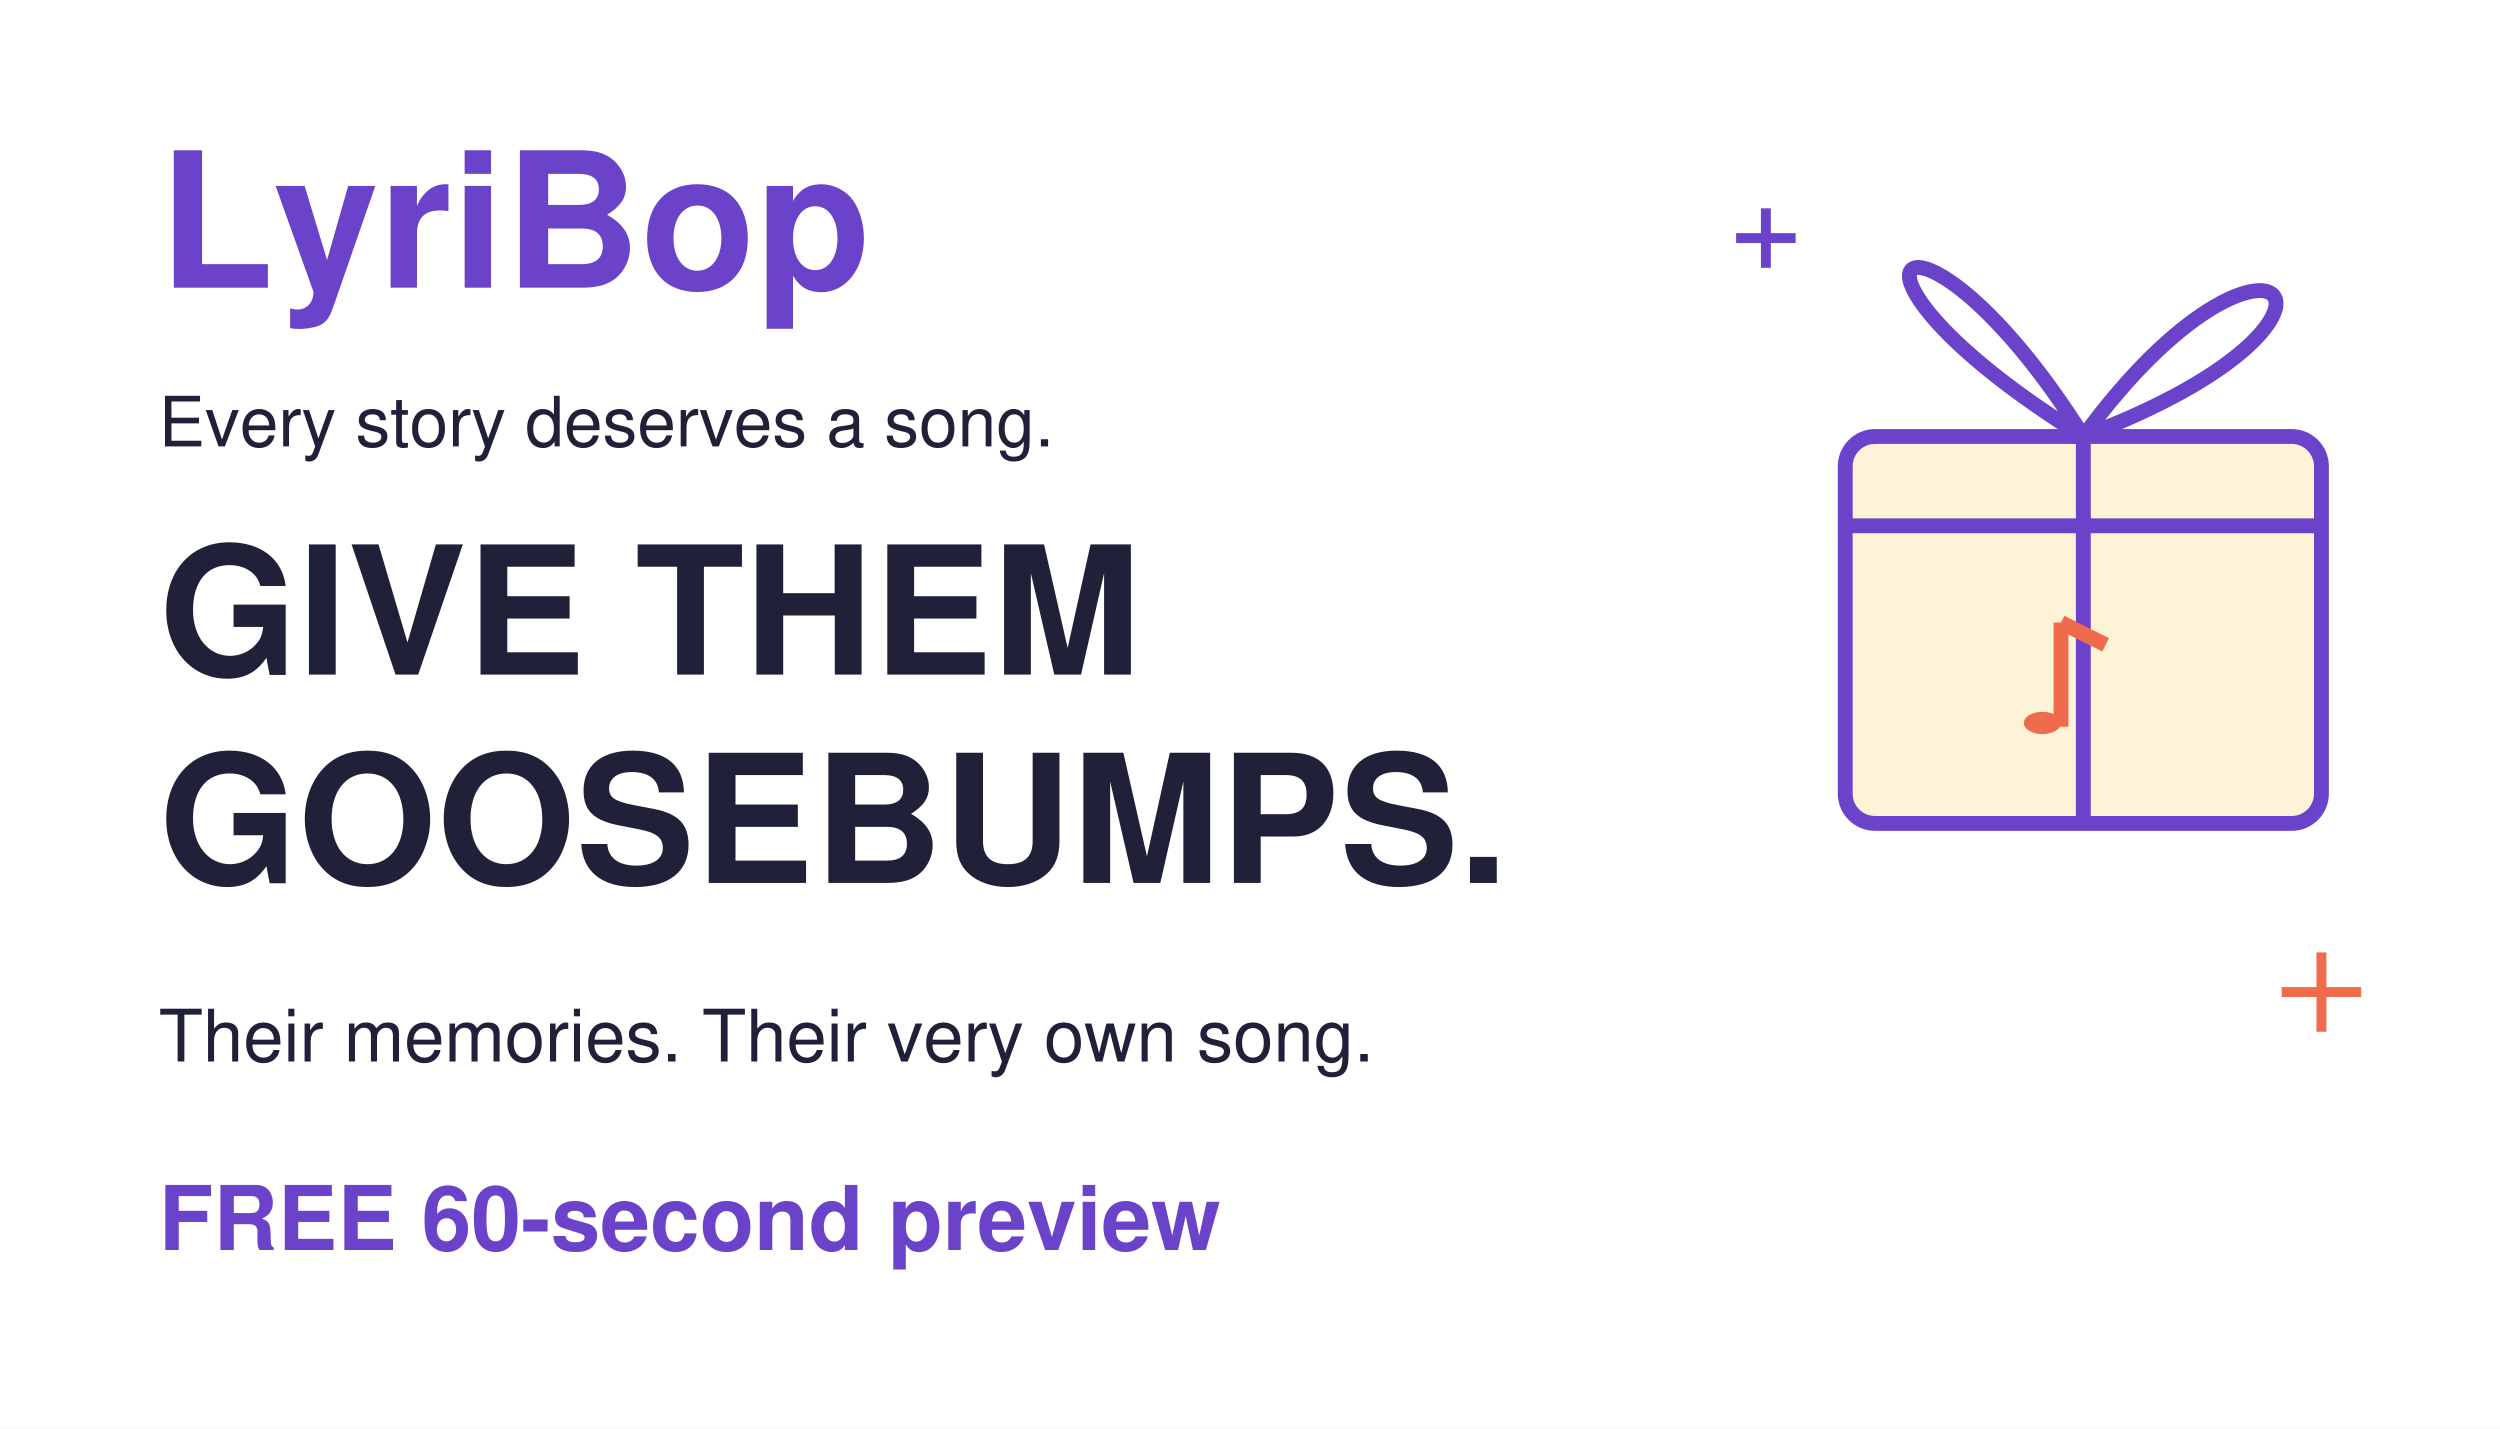
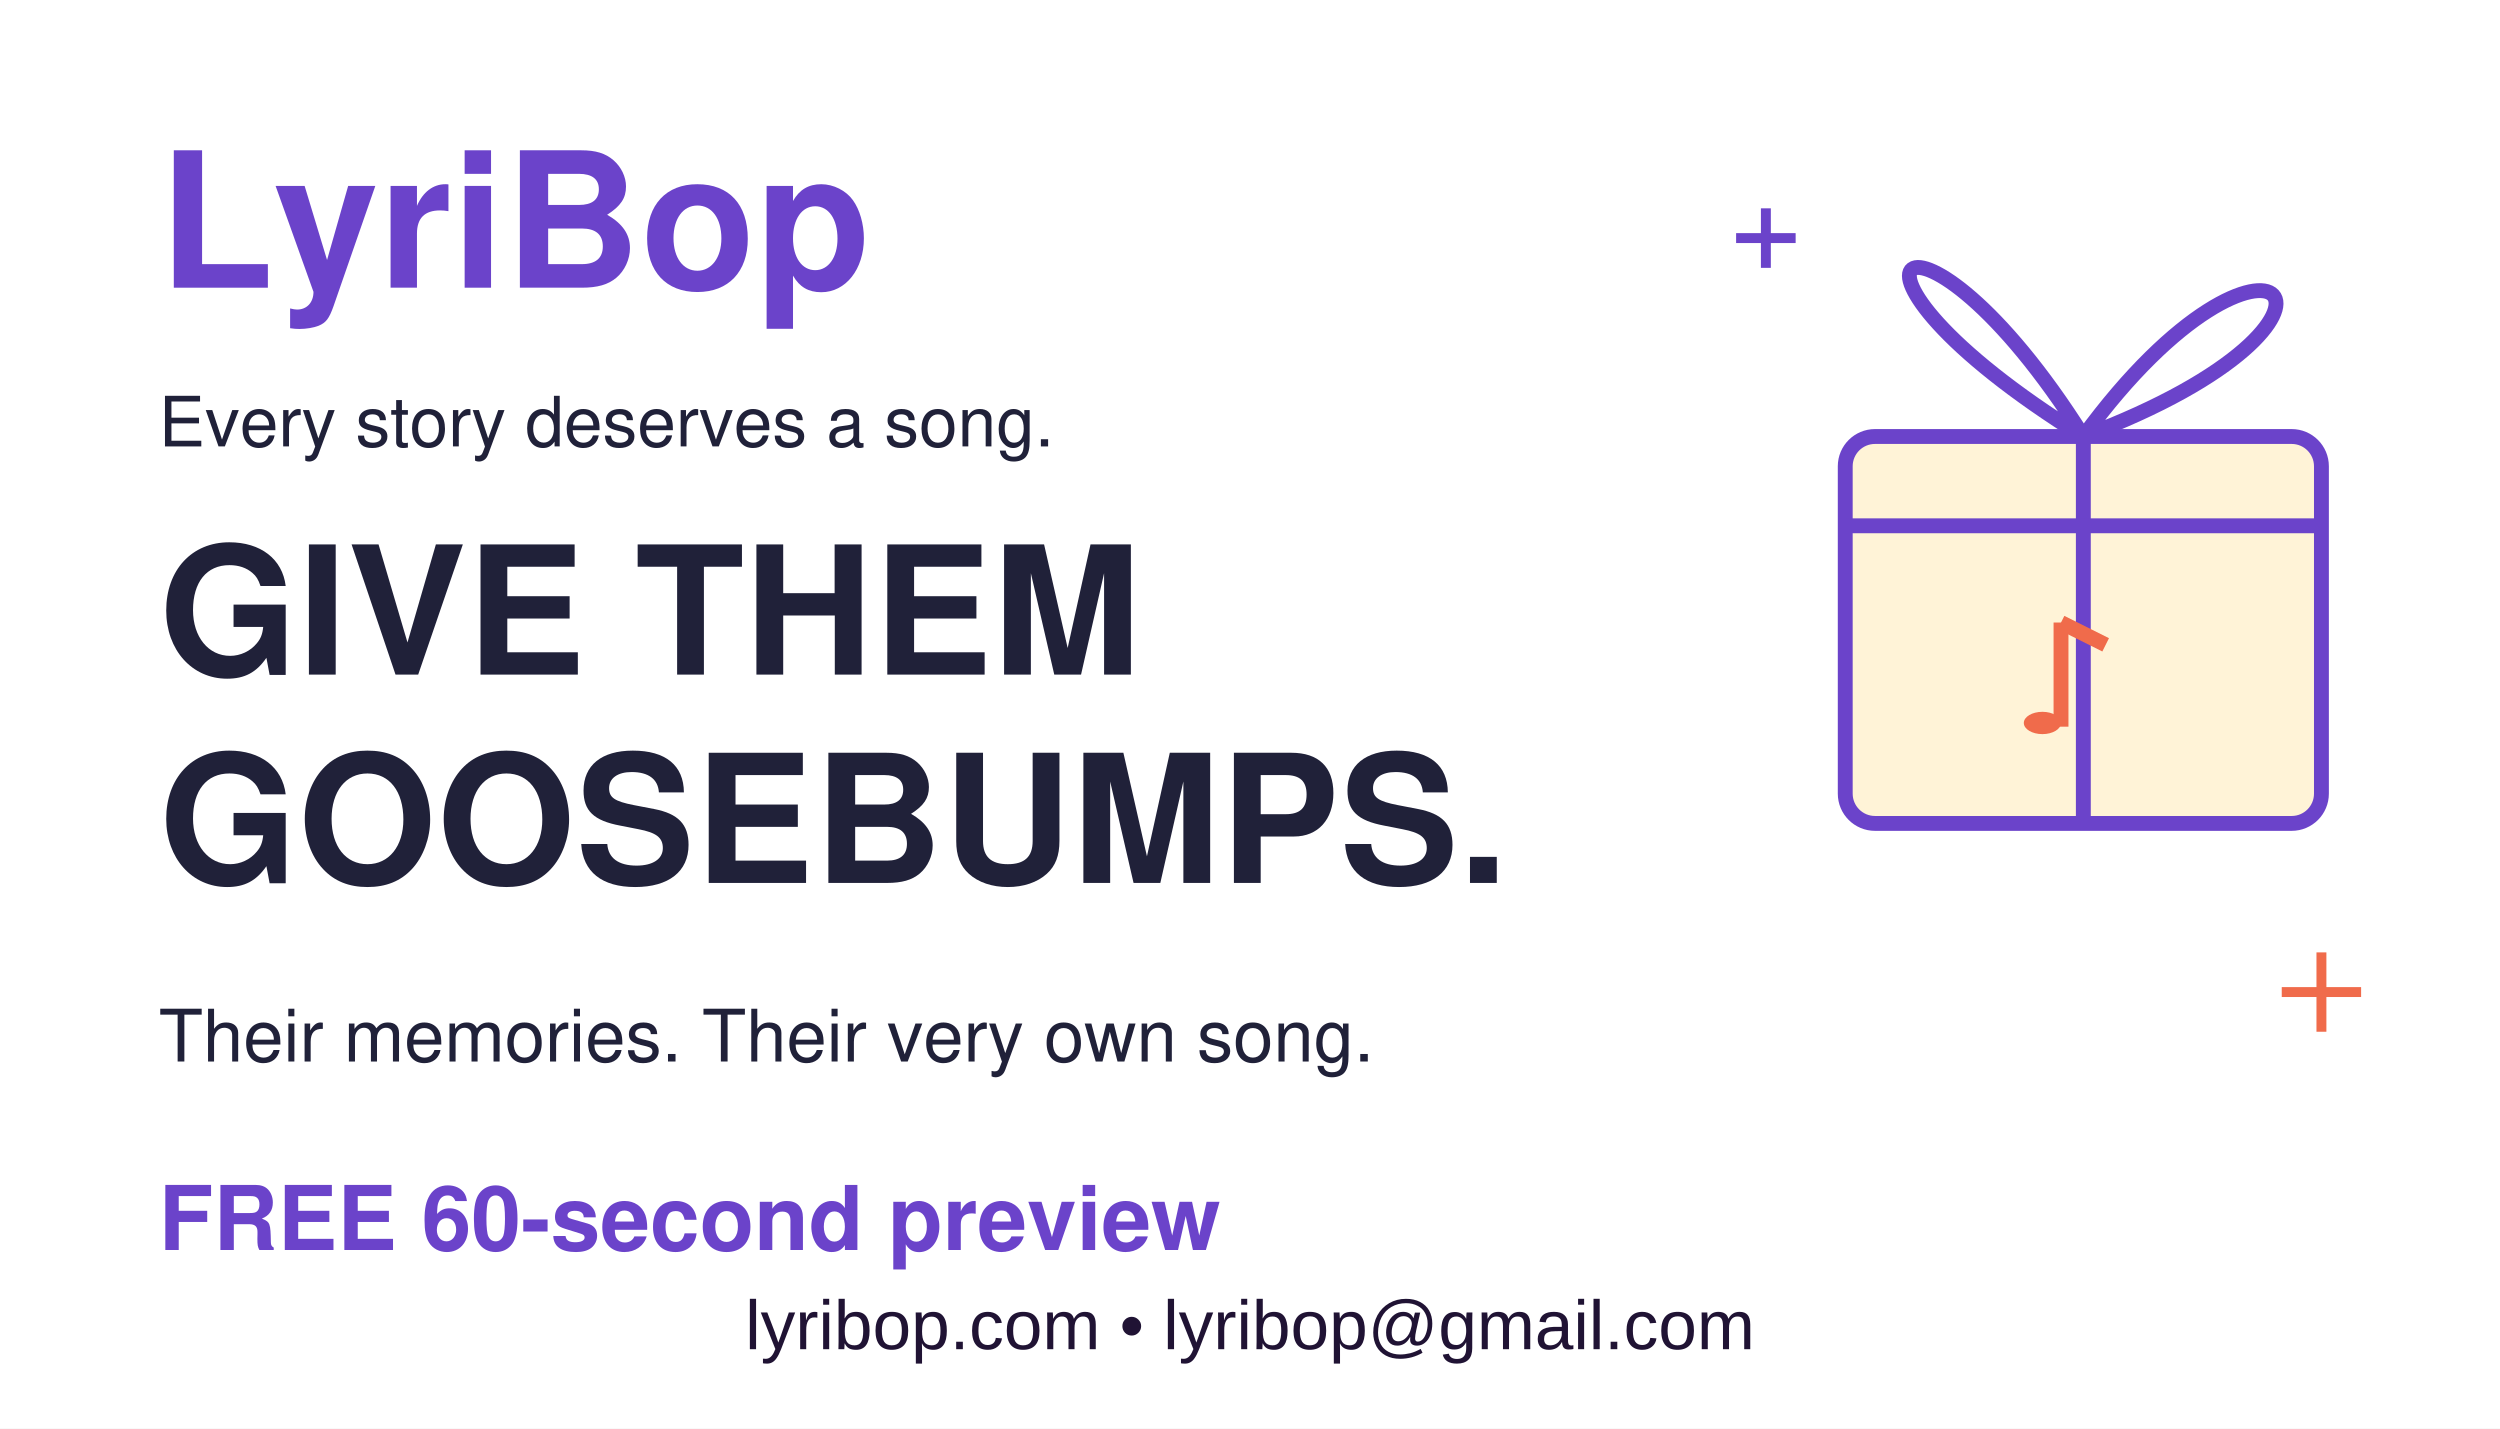
<svg xmlns="http://www.w3.org/2000/svg" xmlns:xlink="http://www.w3.org/1999/xlink" version="1.1" width="252" height="144" viewBox="0 0 252 144">
  <defs>
    <path id="font_1_45" d="M.23 .729H.08V0H.579V.125H.23V.729Z" />
    <path id="font_1_90" d="M.394 .54 .282 .147 .163 .54H.009L.21-.022C.21-.078 .175-.116 .123-.116 .112-.116 .103-.114 .086-.11V-.215C.107-.218 .119-.219 .136-.219 .172-.219 .212-.212 .237-.202 .276-.186 .293-.164 .316-.099L.538 .54H.394Z" />
    <path id="font_1_83" d="M.063 .54V0H.203V.287C.203 .369 .244 .41 .326 .41 .341 .41 .351 .409 .37 .406V.548C.362 .549 .359 .549 .353 .549 .289 .549 .234 .507 .203 .434V.54H.063Z" />
    <path id="font_1_74" d="M.207 .54H.067V0H.207V.54M.207 .729H.067V.604H.207V.729Z" />
    <path id="font_1_35" d="M.082 0H.41C.494 0 .55 .016 .594 .053 .638 .09 .666 .151 .666 .21 .666 .282 .628 .339 .545 .387 .617 .433 .645 .475 .645 .537 .645 .588 .62 .64 .579 .676 .536 .713 .485 .729 .407 .729H.082V0M.232 .604H.395C.465 .604 .501 .576 .501 .522 .501 .467 .465 .439 .395 .439H.232V.604M.232 .314H.411C.484 .314 .522 .282 .522 .219 .522 .157 .484 .125 .411 .125H.232V.314Z" />
    <path id="font_1_80" d="M.301 .549C.136 .549 .035 .44 .035 .263 .035 .085 .136-.023 .302-.023 .467-.023 .569 .085 .569 .259 .569 .442 .47 .549 .301 .549M.302 .436C.379 .436 .429 .367 .429 .261 .429 .16 .377 .09 .302 .09 .226 .09 .175 .159 .175 .263 .175 .367 .226 .436 .302 .436Z" />
    <path id="font_1_81" d="M.198 .54H.058V-.218H.198V.064C.232 .004 .28-.024 .348-.024 .478-.024 .574 .098 .574 .262 .574 .338 .552 .414 .516 .464 .48 .515 .413 .549 .348 .549 .28 .549 .232 .52 .198 .46V.54M.316 .432C.387 .432 .434 .364 .434 .26 .434 .161 .386 .093 .316 .093 .245 .093 .198 .161 .198 .262 .198 .364 .245 .432 .316 .432Z" />
    <path id="font_2_38" d="M.183 .332H.58V.414H.183V.647H.595V.729H.09V0H.613V.082H.183V.332Z" />
    <path id="font_2_87" d="M.285 0 .486 .524H.392L.244 .099 .104 .524H.01L.194 0H.285Z" />
    <path id="font_2_70" d="M.513 .234C.513 .314 .507 .362 .492 .401 .458 .487 .378 .539 .28 .539 .134 .539 .04 .428 .04 .255 .04 .082 .13-.023 .278-.023 .398-.023 .481 .045 .502 .159H.418C.395 .09 .348 .054 .281 .054 .228 .054 .183 .078 .155 .122 .135 .152 .128 .182 .127 .234H.513M.129 .302C.136 .399 .195 .462 .279 .462 .364 .462 .423 .396 .423 .302H.129Z" />
    <path id="font_2_83" d="M.069 .524V0H.153V.272C.154 .398 .206 .454 .321 .451V.536C.307 .538 .299 .539 .289 .539 .235 .539 .194 .507 .146 .429V.524H.069Z" />
    <path id="font_2_90" d="M.388 .524 .243 .116 .109 .524H.02L.197-.002 .165-.085C.151-.122 .133-.136 .098-.136 .084-.136 .072-.134 .054-.13V-.205C.071-.214 .088-.218 .11-.218 .137-.218 .166-.209 .188-.193 .214-.174 .229-.152 .245-.11L.478 .524H.388Z" />
    <path id="font_2_1" d="" />
    <path id="font_2_84" d="M.438 .378C.437 .481 .369 .539 .248 .539 .126 .539 .047 .476 .047 .379 .047 .297 .089 .258 .213 .228L.291 .209C.349 .195 .372 .174 .372 .137 .372 .087 .323 .054 .25 .054 .205 .054 .167 .067 .146 .089 .133 .104 .127 .119 .122 .156H.034C.038 .035 .106-.023 .243-.023 .375-.023 .459 .042 .459 .143 .459 .221 .415 .264 .311 .289L.231 .308C.163 .324 .134 .346 .134 .383 .134 .432 .177 .462 .245 .462 .312 .462 .348 .433 .35 .378H.438Z" />
    <path id="font_2_85" d="M.254 .524H.168V.668H.085V.524H.014V.456H.085V.06C.085 .006 .121-.023 .186-.023 .208-.023 .226-.021 .254-.016V.054C.242 .051 .231 .05 .214 .05 .178 .05 .168 .06 .168 .097V.456H.254V.524Z" />
    <path id="font_2_80" d="M.272 .539C.124 .539 .036 .434 .036 .258 .036 .081 .124-.023 .273-.023 .421-.023 .51 .082 .51 .254 .51 .436 .424 .539 .272 .539M.273 .462C.367 .462 .423 .385 .423 .255 .423 .131 .365 .054 .273 .054 .18 .054 .123 .131 .123 .258 .123 .385 .18 .462 .273 .462Z" />
    <path id="font_2_69" d="M.495 .729H.412V.458C.377 .511 .321 .539 .251 .539 .115 .539 .026 .43 .026 .263 .026 .086 .112-.023 .254-.023 .326-.023 .376 .004 .421 .069V0H.495V.729M.265 .461C.355 .461 .412 .382 .412 .256 .412 .135 .354 .055 .266 .055 .174 .055 .113 .136 .113 .258 .113 .38 .174 .461 .265 .461Z" />
    <path id="font_2_66" d="M.535 .049C.526 .047 .522 .047 .517 .047 .488 .047 .472 .062 .472 .088V.396C.472 .489 .404 .539 .275 .539 .198 .539 .137 .517 .101 .478 .077 .451 .067 .421 .065 .369H.149C.156 .433 .194 .462 .272 .462 .348 .462 .389 .434 .389 .384V.362C.388 .326 .37 .313 .302 .304 .184 .289 .166 .285 .134 .272 .073 .246 .042 .2 .042 .132 .042 .037 .108-.023 .214-.023 .28-.023 .333 0 .392 .054 .398 0 .424-.023 .478-.023 .496-.023 .507-.021 .535-.014V.049M.389 .165C.389 .137 .381 .12 .356 .097 .322 .066 .281 .05 .232 .05 .167 .05 .129 .081 .129 .134 .129 .189 .165 .217 .255 .23 .344 .242 .361 .246 .389 .259V.165Z" />
    <path id="font_2_79" d="M.07 .524V0H.154V.289C.154 .396 .21 .466 .296 .466 .362 .466 .404 .426 .404 .363V0H.487V.396C.487 .483 .422 .539 .321 .539 .243 .539 .193 .509 .147 .436V.524H.07Z" />
    <path id="font_2_72" d="M.404 .524V.448C.362 .511 .316 .539 .25 .539 .123 .539 .035 .421 .035 .253 .035 .165 .056 .101 .101 .048 .14 .002 .19-.023 .244-.023 .307-.023 .352 .005 .396 .071V.044C.396-.096 .357-.148 .253-.148 .182-.148 .145-.12 .137-.06H.052C.06-.157 .137-.218 .251-.218 .328-.218 .392-.193 .426-.151 .466-.102 .481-.037 .481 .086V.524H.404M.258 .462C.346 .462 .396 .388 .396 .255 .396 .128 .345 .054 .258 .054 .172 .054 .122 .129 .122 .258 .122 .386 .172 .462 .258 .462Z" />
    <path id="font_2_15" d="M.191 .104H.087V0H.191V.104Z" />
    <path id="font_1_40" d="M.711 .392H.419V.267H.585C.581 .226 .571 .201 .549 .175 .513 .131 .457 .105 .4 .105 .278 .105 .192 .211 .192 .361 .192 .518 .268 .613 .396 .613 .448 .613 .492 .598 .525 .569 .546 .551 .557 .534 .57 .496H.711C.693 .647 .571 .741 .395 .741 .185 .741 .042 .586 .042 .359 .042 .138 .186-.023 .383-.023 .481-.023 .547 .012 .603 .094L.621-.002H.711V.392Z" />
    <path id="font_1_42" d="M.213 .729H.063V0H.213V.729Z" />
    <path id="font_1_55" d="M.397 0 .647 .729H.496L.337 .18 .175 .729H.024L.27 0H.397Z" />
    <path id="font_1_38" d="M.229 .314H.578V.439H.229V.604H.606V.729H.079V0H.624V.125H.229V.314Z" />
    <path id="font_1_1" d="" />
    <path id="font_1_53" d="M.385 .604H.598V.729H.014V.604H.235V0H.385V.604Z" />
    <path id="font_1_41" d="M.507 .331V0H.657V.729H.506V.456H.218V.729H.068V0H.218V.331H.507Z" />
    <path id="font_1_46" d="M.216 .568 .347 0H.497L.626 .568V0H.776V.729H.55L.422 .149 .29 .729H.066V0H.216V.568Z" />
    <path id="font_1_48" d="M.39 .741C.288 .741 .204 .707 .142 .64 .077 .57 .04 .468 .04 .359 .04 .25 .077 .147 .142 .078 .205 .01 .287-.023 .391-.023 .495-.023 .577 .01 .64 .078 .703 .145 .742 .251 .742 .354 .742 .468 .705 .571 .64 .64 .576 .709 .496 .741 .39 .741M.391 .613C.514 .613 .592 .513 .592 .355 .592 .205 .511 .105 .391 .105 .269 .105 .19 .205 .19 .359 .19 .513 .269 .613 .391 .613Z" />
    <path id="font_1_52" d="M.607 .507C.606 .658 .505 .741 .321 .741 .146 .741 .045 .659 .045 .517 .045 .404 .102 .349 .25 .321L.352 .301C.452 .282 .489 .254 .489 .195 .489 .134 .433 .097 .342 .097 .24 .097 .183 .14 .178 .218H.032C.041 .062 .148-.023 .334-.023 .522-.023 .633 .064 .633 .213 .633 .328 .575 .388 .44 .414L.326 .436C.219 .457 .188 .478 .188 .531 .188 .586 .236 .621 .314 .621 .409 .621 .462 .581 .467 .507H.607Z" />
    <path id="font_1_54" d="M.504 .729V.235C.504 .147 .459 .105 .365 .105 .271 .105 .226 .147 .226 .235V.729H.076V.235C.076 .153 .098 .095 .147 .051 .2 .003 .277-.023 .365-.023 .453-.023 .53 .003 .583 .051 .632 .095 .654 .153 .654 .235V.729H.504Z" />
    <path id="font_1_49" d="M.226 .26H.413C.547 .26 .633 .355 .633 .503 .633 .649 .55 .729 .398 .729H.076V0H.226V.26M.226 .385V.604H.366C.446 .604 .483 .569 .483 .495 .483 .42 .446 .385 .366 .385H.226Z" />
    <path id="font_1_15" d="M.214 .146H.064V0H.214V.146Z" />
    <path id="font_2_53" d="M.354 .647H.593V.729H.021V.647H.261V0H.354V.647Z" />
    <path id="font_2_73" d="M.07 .729V0H.153V.289C.153 .396 .209 .466 .295 .466 .323 .466 .349 .458 .369 .443 .393 .425 .403 .4 .403 .363V0H.486V.396C.486 .484 .423 .539 .321 .539 .247 .539 .202 .516 .153 .452V.729H.07Z" />
    <path id="font_2_74" d="M.15 .524H.067V0H.15V.524M.15 .729H.066V.624H.15V.729Z" />
    <path id="font_2_78" d="M.07 .524V0H.154V.329C.154 .405 .209 .466 .277 .466 .339 .466 .374 .428 .374 .361V0H.458V.329C.458 .405 .513 .466 .581 .466 .642 .466 .678 .427 .678 .361V0H.762V.393C.762 .487 .708 .539 .61 .539 .54 .539 .498 .518 .449 .459 .418 .515 .376 .539 .308 .539 .238 .539 .191 .513 .147 .45V.524H.07Z" />
    <path id="font_2_88" d="M.554 0 .708 .524H.614L.51 .116 .407 .524H.305L.205 .116 .098 .524H.006L.158 0H.252L.353 .411 .459 0H.554Z" />
    <path id="font_1_39" d="M.224 .314H.543V.439H.224V.604H.586V.729H.074V0H.224V.314Z" />
    <path id="font_1_51" d="M.23 .289H.402C.467 .289 .495 .263 .495 .203V.173C.494 .154 .494 .136 .494 .125 .494 .056 .498 .035 .516 0H.677V.027C.654 .04 .645 .055 .645 .087 .641 .302 .637 .312 .544 .352 .626 .384 .667 .443 .667 .532 .667 .59 .647 .643 .612 .679 .579 .713 .533 .729 .471 .729H.08V0H.23V.289M.23 .414V.604H.411C.454 .604 .471 .6 .49 .585 .508 .57 .517 .545 .517 .511 .517 .476 .508 .448 .49 .433 .473 .419 .454 .414 .411 .414H.23Z" />
    <path id="font_1_23" d="M.507 .548C.5 .594 .491 .617 .473 .643 .436 .694 .371 .724 .294 .724 .206 .724 .134 .685 .091 .614 .049 .545 .032 .466 .032 .337 .032 .215 .047 .139 .083 .082 .124 .016 .198-.023 .282-.023 .423-.023 .519 .082 .519 .237 .519 .373 .435 .467 .313 .467 .255 .467 .216 .45 .172 .404L.173 .419C.175 .485 .178 .506 .188 .533 .207 .585 .241 .611 .29 .611 .335 .611 .359 .593 .377 .548H.507M.278 .356C.344 .356 .386 .306 .386 .227 .386 .152 .34 .097 .278 .097 .214 .097 .17 .149 .17 .225 .17 .302 .214 .356 .278 .356Z" />
    <path id="font_1_17" d="M.273 .724C.197 .724 .132 .692 .089 .633 .048 .578 .029 .488 .029 .35 .029 .224 .045 .136 .079 .082 .121 .014 .19-.023 .273-.023 .35-.023 .413 .008 .457 .067 .497 .122 .517 .213 .517 .346 .517 .476 .501 .564 .467 .619 .425 .687 .356 .724 .273 .724M.273 .611C.309 .611 .338 .591 .355 .554 .369 .524 .377 .447 .377 .349 .377 .269 .37 .191 .359 .162 .343 .12 .313 .097 .273 .097 .236 .097 .208 .116 .191 .152 .177 .182 .169 .256 .169 .351 .169 .435 .176 .515 .187 .544 .202 .587 .233 .611 .273 .611Z" />
    <path id="font_1_14" d="M.298 .342H.026V.207H.298V.342Z" />
    <path id="font_1_84" d="M.505 .366C.503 .48 .415 .549 .27 .549 .133 .549 .048 .48 .048 .369 .048 .333 .059 .302 .078 .281 .097 .262 .114 .253 .166 .236L.333 .184C.368 .173 .38 .162 .38 .14 .38 .107 .341 .087 .276 .087 .239 .087 .211 .093 .193 .106 .178 .117 .172 .128 .166 .157H.029C.033 .038 .12-.023 .284-.023 .359-.023 .416-.007 .456 .025 .496 .057 .52 .107 .52 .16 .52 .23 .485 .275 .414 .296L.237 .347C.198 .359 .188 .367 .188 .389 .188 .419 .22 .439 .269 .439 .336 .439 .369 .415 .37 .366H.505Z" />
    <path id="font_1_70" d="M.524 .226C.525 .238 .525 .243 .525 .25 .525 .304 .517 .354 .504 .392 .468 .49 .381 .549 .272 .549 .117 .549 .022 .437 .022 .256 .022 .083 .116-.023 .269-.023 .39-.023 .488 .045 .519 .152H.381C.364 .109 .325 .084 .274 .084 .234 .084 .202 .101 .182 .131 .169 .151 .164 .175 .162 .226H.524M.164 .319C.173 .402 .208 .442 .27 .442 .334 .442 .372 .399 .379 .319H.164Z" />
    <path id="font_1_68" d="M.522 .338C.512 .47 .425 .549 .289 .549 .127 .549 .034 .443 .034 .259 .034 .081 .127-.023 .287-.023 .418-.023 .509 .058 .522 .187H.388C.371 .117 .343 .09 .287 .09 .216 .09 .174 .153 .174 .259 .174 .311 .184 .358 .201 .39 .217 .42 .248 .436 .288 .436 .345 .436 .372 .409 .388 .338H.522Z" />
    <path id="font_1_79" d="M.063 .54V0H.203V.324C.203 .388 .247 .43 .316 .43 .376 .43 .406 .397 .406 .333V0H.546V.362C.546 .482 .481 .549 .365 .549 .292 .549 .243 .523 .203 .462V.54H.063Z" />
    <path id="font_1_69" d="M.405 0H.545V.729H.405V.47C.37 .524 .324 .549 .256 .549 .127 .549 .029 .425 .029 .262 .029 .189 .051 .115 .087 .063 .124 .01 .19-.023 .256-.023 .324-.023 .37 .001 .405 .055V0M.287 .432C.358 .432 .405 .364 .405 .26 .405 .162 .357 .094 .287 .094 .217 .094 .169 .163 .169 .262 .169 .363 .217 .432 .287 .432Z" />
    <path id="font_1_87" d="M.35 0 .536 .54H.388L.279 .145 .162 .54H.014L.203 0H.35Z" />
    <path id="font_1_88" d="M.613 0 .766 .54H.621L.539 .162 .458 .54H.318L.236 .162 .15 .54H.005L.157 0H.301L.387 .381 .468 0H.613Z" />
  </defs>
  <path transform="matrix(1,0,0,-1,0,144)" d="M0 0H252V144H0Z" fill="#ffffff" fill-rule="evenodd" />
  <use data-text="L" xlink:href="#font_1_45" transform="matrix(19,0,0,-19,16,29)" fill="#6b43ca" />
  <use data-text="y" xlink:href="#font_1_90" transform="matrix(19,0,0,-19,27.609,29)" fill="#6b43ca" />
  <use data-text="r" xlink:href="#font_1_83" transform="matrix(19,0,0,-19,38.17301,29)" fill="#6b43ca" />
  <use data-text="i" xlink:href="#font_1_74" transform="matrix(19,0,0,-19,45.564,29)" fill="#6b43ca" />
  <use data-text="B" xlink:href="#font_1_35" transform="matrix(19,0,0,-19,50.84601,29)" fill="#6b43ca" />
  <use data-text="o" xlink:href="#font_1_80" transform="matrix(19,0,0,-19,64.564,29)" fill="#6b43ca" />
  <use data-text="p" xlink:href="#font_1_81" transform="matrix(19,0,0,-19,76.17301,29)" fill="#6b43ca" />
  <use data-text="E" xlink:href="#font_2_38" transform="matrix(7,0,0,-7,16,45)" fill="#202139" />
  <use data-text="v" xlink:href="#font_2_87" transform="matrix(7,0,0,-7,20.669,45)" fill="#202139" />
  <use data-text="e" xlink:href="#font_2_70" transform="matrix(7,0,0,-7,24.169,45)" fill="#202139" />
  <use data-text="r" xlink:href="#font_2_83" transform="matrix(7,0,0,-7,28.061,45)" fill="#202139" />
  <use data-text="y" xlink:href="#font_2_90" transform="matrix(7,0,0,-7,30.392,45)" fill="#202139" />
  <use data-text=" " xlink:href="#font_2_1" transform="matrix(7,0,0,-7,33.892,45)" fill="#202139" />
  <use data-text="s" xlink:href="#font_2_84" transform="matrix(7,0,0,-7,35.838,45)" fill="#202139" />
  <use data-text="t" xlink:href="#font_2_85" transform="matrix(7,0,0,-7,39.338,45)" fill="#202139" />
  <use data-text="o" xlink:href="#font_2_80" transform="matrix(7,0,0,-7,41.284,45)" fill="#202139" />
  <use data-text="r" xlink:href="#font_2_83" transform="matrix(7,0,0,-7,45.176,45)" fill="#202139" />
  <use data-text="y" xlink:href="#font_2_90" transform="matrix(7,0,0,-7,47.507,45)" fill="#202139" />
  <use data-text=" " xlink:href="#font_2_1" transform="matrix(7,0,0,-7,51.007,45)" fill="#202139" />
  <use data-text="d" xlink:href="#font_2_69" transform="matrix(7,0,0,-7,52.953,45)" fill="#202139" />
  <use data-text="e" xlink:href="#font_2_70" transform="matrix(7,0,0,-7,56.845,45)" fill="#202139" />
  <use data-text="s" xlink:href="#font_2_84" transform="matrix(7,0,0,-7,60.73701,45)" fill="#202139" />
  <use data-text="e" xlink:href="#font_2_70" transform="matrix(7,0,0,-7,64.237,45)" fill="#202139" />
  <use data-text="r" xlink:href="#font_2_83" transform="matrix(7,0,0,-7,68.129,45)" fill="#202139" />
  <use data-text="v" xlink:href="#font_2_87" transform="matrix(7,0,0,-7,70.46,45)" fill="#202139" />
  <use data-text="e" xlink:href="#font_2_70" transform="matrix(7,0,0,-7,73.96,45)" fill="#202139" />
  <use data-text="s" xlink:href="#font_2_84" transform="matrix(7,0,0,-7,77.852,45)" fill="#202139" />
  <use data-text=" " xlink:href="#font_2_1" transform="matrix(7,0,0,-7,81.352,45)" fill="#202139" />
  <use data-text="a" xlink:href="#font_2_66" transform="matrix(7,0,0,-7,83.298,45)" fill="#202139" />
  <use data-text=" " xlink:href="#font_2_1" transform="matrix(7,0,0,-7,87.19,45)" fill="#202139" />
  <use data-text="s" xlink:href="#font_2_84" transform="matrix(7,0,0,-7,89.136,45)" fill="#202139" />
  <use data-text="o" xlink:href="#font_2_80" transform="matrix(7,0,0,-7,92.636,45)" fill="#202139" />
  <use data-text="n" xlink:href="#font_2_79" transform="matrix(7,0,0,-7,96.52799,45)" fill="#202139" />
  <use data-text="g" xlink:href="#font_2_72" transform="matrix(7,0,0,-7,100.42,45)" fill="#202139" />
  <use data-text="." xlink:href="#font_2_15" transform="matrix(7,0,0,-7,104.312,45)" fill="#202139" />
  <use data-text="G" xlink:href="#font_1_40" transform="matrix(18,0,0,-18,16,68)" fill="#202139" />
  <use data-text="I" xlink:href="#font_1_42" transform="matrix(18,0,0,-18,30.004,68)" fill="#202139" />
  <use data-text="V" xlink:href="#font_1_55" transform="matrix(18,0,0,-18,35.008,68)" fill="#202139" />
  <use data-text="E" xlink:href="#font_1_38" transform="matrix(18,0,0,-18,47.014,68)" fill="#202139" />
  <use data-text=" " xlink:href="#font_1_1" transform="matrix(18,0,0,-18,59.02001,68)" fill="#202139" />
  <use data-text="T" xlink:href="#font_1_53" transform="matrix(18,0,0,-18,64.024,68)" fill="#202139" />
  <use data-text="H" xlink:href="#font_1_41" transform="matrix(18,0,0,-18,75.022,68)" fill="#202139" />
  <use data-text="E" xlink:href="#font_1_38" transform="matrix(18,0,0,-18,88.01801,68)" fill="#202139" />
  <use data-text="M" xlink:href="#font_1_46" transform="matrix(18,0,0,-18,100.024,68)" fill="#202139" />
  <use data-text="G" xlink:href="#font_1_40" transform="matrix(18,0,0,-18,16,89)" fill="#202139" />
  <use data-text="O" xlink:href="#font_1_48" transform="matrix(18,0,0,-18,30.004,89)" fill="#202139" />
  <use data-text="O" xlink:href="#font_1_48" transform="matrix(18,0,0,-18,44.008,89)" fill="#202139" />
  <use data-text="S" xlink:href="#font_1_52" transform="matrix(18,0,0,-18,58.01201,89)" fill="#202139" />
  <use data-text="E" xlink:href="#font_1_38" transform="matrix(18,0,0,-18,70.01801,89)" fill="#202139" />
  <use data-text="B" xlink:href="#font_1_35" transform="matrix(18,0,0,-18,82.024,89)" fill="#202139" />
  <use data-text="U" xlink:href="#font_1_54" transform="matrix(18,0,0,-18,95.02001,89)" fill="#202139" />
  <use data-text="M" xlink:href="#font_1_46" transform="matrix(18,0,0,-18,108.016,89)" fill="#202139" />
  <use data-text="P" xlink:href="#font_1_49" transform="matrix(18,0,0,-18,123.01,89)" fill="#202139" />
  <use data-text="S" xlink:href="#font_1_52" transform="matrix(18,0,0,-18,135.016,89)" fill="#202139" />
  <use data-text="." xlink:href="#font_1_15" transform="matrix(18,0,0,-18,147.022,89)" fill="#202139" />
  <use data-text="T" xlink:href="#font_2_53" transform="matrix(7.3,0,0,-7.3,16,107)" fill="#202139" />
  <use data-text="h" xlink:href="#font_2_73" transform="matrix(7.3,0,0,-7.3,20.4603,107)" fill="#202139" />
  <use data-text="e" xlink:href="#font_2_70" transform="matrix(7.3,0,0,-7.3,24.5191,107)" fill="#202139" />
  <use data-text="i" xlink:href="#font_2_74" transform="matrix(7.3,0,0,-7.3,28.5779,107)" fill="#202139" />
  <use data-text="r" xlink:href="#font_2_83" transform="matrix(7.3,0,0,-7.3,30.1985,107)" fill="#202139" />
  <use data-text=" " xlink:href="#font_2_1" transform="matrix(7.3,0,0,-7.3,32.6294,107)" fill="#202139" />
  <use data-text="m" xlink:href="#font_2_78" transform="matrix(7.3,0,0,-7.3,34.6588,107)" fill="#202139" />
  <use data-text="e" xlink:href="#font_2_70" transform="matrix(7.3,0,0,-7.3,40.7397,107)" fill="#202139" />
  <use data-text="m" xlink:href="#font_2_78" transform="matrix(7.3,0,0,-7.3,44.7985,107)" fill="#202139" />
  <use data-text="o" xlink:href="#font_2_80" transform="matrix(7.3,0,0,-7.3,50.8794,107)" fill="#202139" />
  <use data-text="r" xlink:href="#font_2_83" transform="matrix(7.3,0,0,-7.3,54.9382,107)" fill="#202139" />
  <use data-text="i" xlink:href="#font_2_74" transform="matrix(7.3,0,0,-7.3,57.3691,107)" fill="#202139" />
  <use data-text="e" xlink:href="#font_2_70" transform="matrix(7.3,0,0,-7.3,58.98971,107)" fill="#202139" />
  <use data-text="s" xlink:href="#font_2_84" transform="matrix(7.3,0,0,-7.3,63.0485,107)" fill="#202139" />
  <use data-text="." xlink:href="#font_2_15" transform="matrix(7.3,0,0,-7.3,66.6985,107)" fill="#202139" />
  <use data-text=" " xlink:href="#font_2_1" transform="matrix(7.3,0,0,-7.3,68.72791,107)" fill="#202139" />
  <use data-text="T" xlink:href="#font_2_53" transform="matrix(7.3,0,0,-7.3,70.75731,107)" fill="#202139" />
  <use data-text="h" xlink:href="#font_2_73" transform="matrix(7.3,0,0,-7.3,75.21761,107)" fill="#202139" />
  <use data-text="e" xlink:href="#font_2_70" transform="matrix(7.3,0,0,-7.3,79.27641,107)" fill="#202139" />
  <use data-text="i" xlink:href="#font_2_74" transform="matrix(7.3,0,0,-7.3,83.33521,107)" fill="#202139" />
  <use data-text="r" xlink:href="#font_2_83" transform="matrix(7.3,0,0,-7.3,84.9558,107)" fill="#202139" />
  <use data-text=" " xlink:href="#font_2_1" transform="matrix(7.3,0,0,-7.3,87.3867,107)" fill="#202139" />
  <use data-text="v" xlink:href="#font_2_87" transform="matrix(7.3,0,0,-7.3,89.41611,107)" fill="#202139" />
  <use data-text="e" xlink:href="#font_2_70" transform="matrix(7.3,0,0,-7.3,93.06611,107)" fill="#202139" />
  <use data-text="r" xlink:href="#font_2_83" transform="matrix(7.3,0,0,-7.3,97.12491,107)" fill="#202139" />
  <use data-text="y" xlink:href="#font_2_90" transform="matrix(7.3,0,0,-7.3,99.55581,107)" fill="#202139" />
  <use data-text=" " xlink:href="#font_2_1" transform="matrix(7.3,0,0,-7.3,103.2058,107)" fill="#202139" />
  <use data-text="o" xlink:href="#font_2_80" transform="matrix(7.3,0,0,-7.3,105.2352,107)" fill="#202139" />
  <use data-text="w" xlink:href="#font_2_88" transform="matrix(7.3,0,0,-7.3,109.294,107)" fill="#202139" />
  <use data-text="n" xlink:href="#font_2_79" transform="matrix(7.3,0,0,-7.3,114.5646,107)" fill="#202139" />
  <use data-text=" " xlink:href="#font_2_1" transform="matrix(7.3,0,0,-7.3,118.6234,107)" fill="#202139" />
  <use data-text="s" xlink:href="#font_2_84" transform="matrix(7.3,0,0,-7.3,120.6528,107)" fill="#202139" />
  <use data-text="o" xlink:href="#font_2_80" transform="matrix(7.3,0,0,-7.3,124.3028,107)" fill="#202139" />
  <use data-text="n" xlink:href="#font_2_79" transform="matrix(7.3,0,0,-7.3,128.3616,107)" fill="#202139" />
  <use data-text="g" xlink:href="#font_2_72" transform="matrix(7.3,0,0,-7.3,132.4204,107)" fill="#202139" />
  <use data-text="." xlink:href="#font_2_15" transform="matrix(7.3,0,0,-7.3,136.4792,107)" fill="#202139" />
  <use data-text="F" xlink:href="#font_1_39" transform="matrix(9,0,0,-9,16,126)" fill="#6b43ca" />
  <use data-text="R" xlink:href="#font_1_51" transform="matrix(9,0,0,-9,21.499,126)" fill="#6b43ca" />
  <use data-text="E" xlink:href="#font_1_38" transform="matrix(9,0,0,-9,27.997,126)" fill="#6b43ca" />
  <use data-text="E" xlink:href="#font_1_38" transform="matrix(9,0,0,-9,34,126)" fill="#6b43ca" />
  <use data-text=" " xlink:href="#font_1_1" transform="matrix(9,0,0,-9,40.003,126)" fill="#6b43ca" />
  <use data-text="6" xlink:href="#font_1_23" transform="matrix(9,0,0,-9,42.505,126)" fill="#6b43ca" />
  <use data-text="0" xlink:href="#font_1_17" transform="matrix(9,0,0,-9,47.509,126)" fill="#6b43ca" />
  <use data-text="-" xlink:href="#font_1_14" transform="matrix(9,0,0,-9,52.513,126)" fill="#6b43ca" />
  <use data-text="s" xlink:href="#font_1_84" transform="matrix(9,0,0,-9,55.51,126)" fill="#6b43ca" />
  <use data-text="e" xlink:href="#font_1_70" transform="matrix(9,0,0,-9,60.514,126)" fill="#6b43ca" />
  <use data-text="c" xlink:href="#font_1_68" transform="matrix(9,0,0,-9,65.51801,126)" fill="#6b43ca" />
  <use data-text="o" xlink:href="#font_1_80" transform="matrix(9,0,0,-9,70.522,126)" fill="#6b43ca" />
  <use data-text="n" xlink:href="#font_1_79" transform="matrix(9,0,0,-9,76.021,126)" fill="#6b43ca" />
  <use data-text="d" xlink:href="#font_1_69" transform="matrix(9,0,0,-9,81.52001,126)" fill="#6b43ca" />
  <use data-text=" " xlink:href="#font_1_1" transform="matrix(9,0,0,-9,87.01901,126)" fill="#6b43ca" />
  <use data-text="p" xlink:href="#font_1_81" transform="matrix(9,0,0,-9,89.521,126)" fill="#6b43ca" />
  <use data-text="r" xlink:href="#font_1_83" transform="matrix(9,0,0,-9,95.02001,126)" fill="#6b43ca" />
  <use data-text="e" xlink:href="#font_1_70" transform="matrix(9,0,0,-9,98.521,126)" fill="#6b43ca" />
  <use data-text="v" xlink:href="#font_1_87" transform="matrix(9,0,0,-9,103.525,126)" fill="#6b43ca" />
  <use data-text="i" xlink:href="#font_1_74" transform="matrix(9,0,0,-9,108.529,126)" fill="#6b43ca" />
  <use data-text="e" xlink:href="#font_1_70" transform="matrix(9,0,0,-9,111.031,126)" fill="#6b43ca" />
  <use data-text="w" xlink:href="#font_1_88" transform="matrix(9,0,0,-9,116.035,126)" fill="#6b43ca" />
  <path transform="matrix(1,0,0,-1,0,144)" d="M189 61H231C232.658 61 234 62.342 234 64V97C234 98.658 232.658 100 231 100H189C187.342 100 186 98.658 186 97V64C186 62.342 187.342 61 189 61Z" fill="#fff3d7" fill-rule="evenodd" />
  <path transform="matrix(1,0,0,-1,0,144)" stroke-width="1.5" stroke-linecap="butt" stroke-miterlimit="10" stroke-linejoin="miter" fill="none" stroke="#6b43ca" d="M189 61H231C232.658 61 234 62.342 234 64V97C234 98.658 232.658 100 231 100H189C187.342 100 186 98.658 186 97V64C186 62.342 187.342 61 189 61Z" />
  <path transform="matrix(1,0,0,-1,0,144)" stroke-width="1.5" stroke-linecap="butt" stroke-miterlimit="10" stroke-linejoin="miter" fill="none" stroke="#6b43ca" d="M210 61V100" />
  <path transform="matrix(1,0,0,-1,0,144)" stroke-width="1.5" stroke-linecap="butt" stroke-miterlimit="10" stroke-linejoin="miter" fill="none" stroke="#6b43ca" d="M186 91H234" />
  <path transform="matrix(1,0,0,-1,0,144)" stroke-width="1.5" stroke-linecap="butt" stroke-miterlimit="10" stroke-linejoin="miter" fill="none" stroke="#6b43ca" d="M210 100C181 118 193 127 210 100 229 126 242 112 210 100" />
  <path transform="matrix(1,0,0,-1,0,144)" d="M207.75 71.125C207.75 71.746 206.911 72.25 205.875 72.25 204.839 72.25 204 71.746 204 71.125 204 70.504 204.839 70 205.875 70 206.911 70 207.75 70.504 207.75 71.125" fill="#f06b4b" fill-rule="evenodd" />
  <path transform="matrix(1,0,0,-1,0,144)" stroke-width="1.5" stroke-linecap="butt" stroke-miterlimit="10" stroke-linejoin="miter" fill="none" stroke="#f06b4b" d="M207.75 70.75V81.25" />
  <path transform="matrix(1,0,0,-1,0,144)" stroke-width="1.5" stroke-linecap="butt" stroke-miterlimit="10" stroke-linejoin="miter" fill="none" stroke="#f06b4b" d="M207.75 81.25 212.25 79" />
  <path transform="matrix(1,0,0,-1,0,144)" stroke-width="1" stroke-linecap="butt" stroke-miterlimit="10" stroke-linejoin="miter" fill="none" stroke="#f06b4b" d="M230 44H238" />
  <path transform="matrix(1,0,0,-1,0,144)" stroke-width="1" stroke-linecap="butt" stroke-miterlimit="10" stroke-linejoin="miter" fill="none" stroke="#f06b4b" d="M234 40V48" />
  <path transform="matrix(1,0,0,-1,0,144)" stroke-width="1" stroke-linecap="butt" stroke-miterlimit="10" stroke-linejoin="miter" fill="none" stroke="#6b43ca" d="M175 120H181" />
  <path transform="matrix(1,0,0,-1,0,144)" stroke-width="1" stroke-linecap="butt" stroke-miterlimit="10" stroke-linejoin="miter" fill="none" stroke="#6b43ca" d="M178 117V123" />
+   <text x="126" y="136" text-anchor="middle" font-family="Arial,Helvetica,sans-serif" font-size="7" fill="#201334">lyribop.com • lyribop@gmail.com</text>
</svg>
